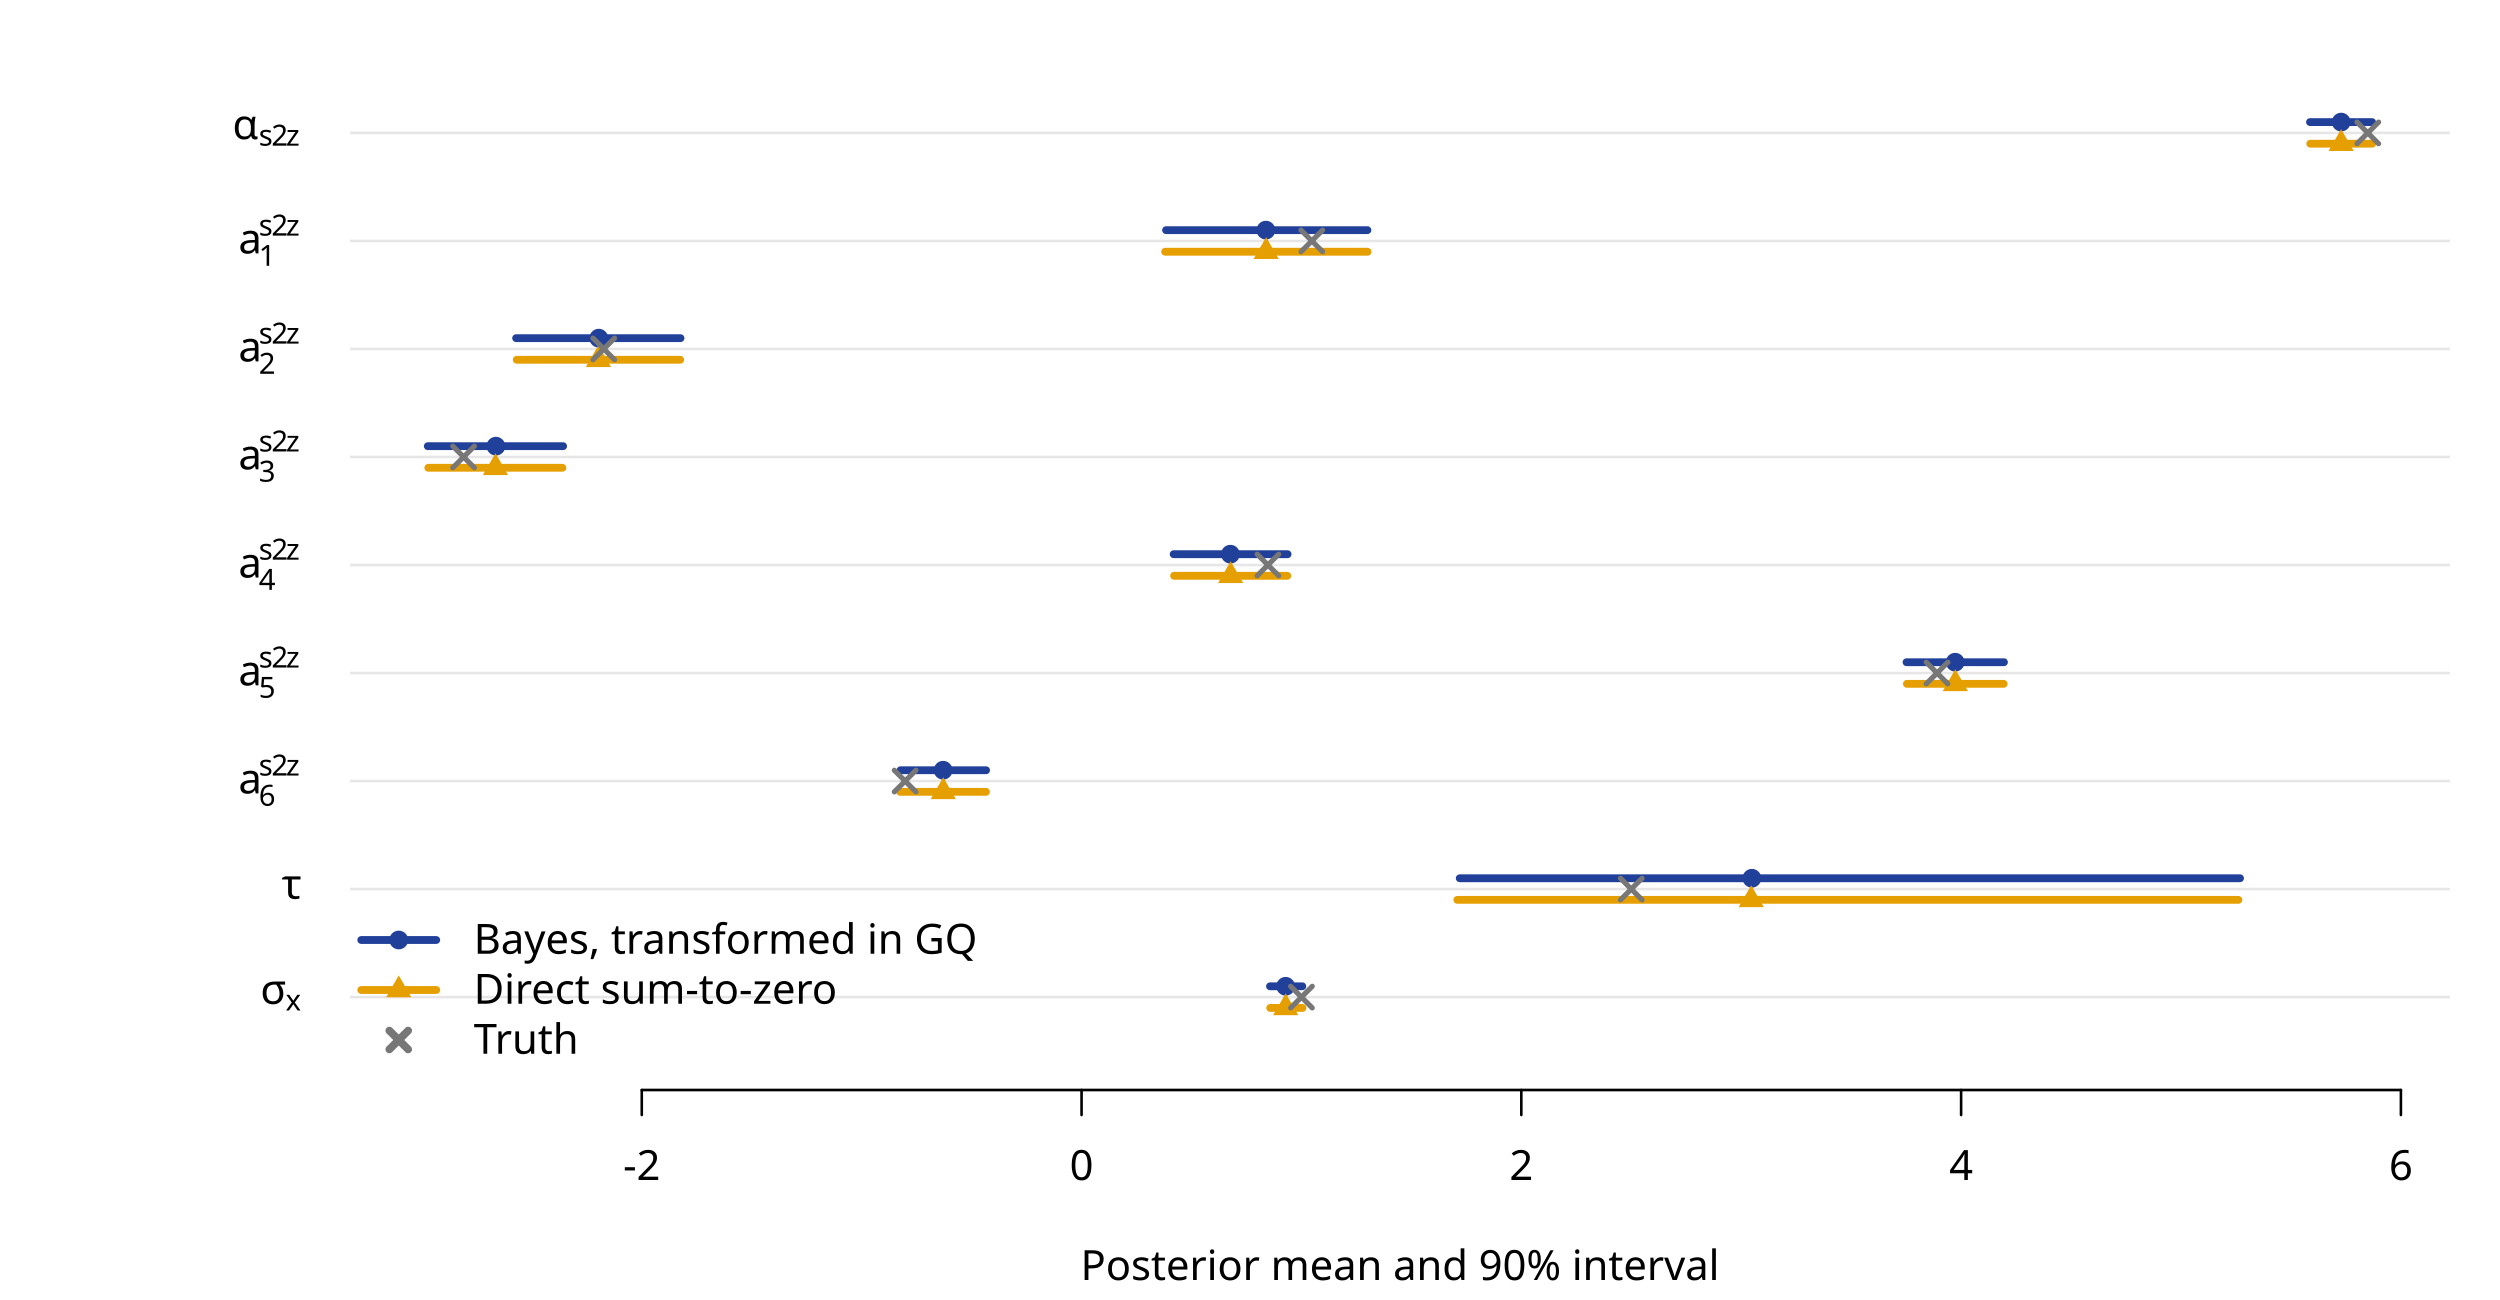
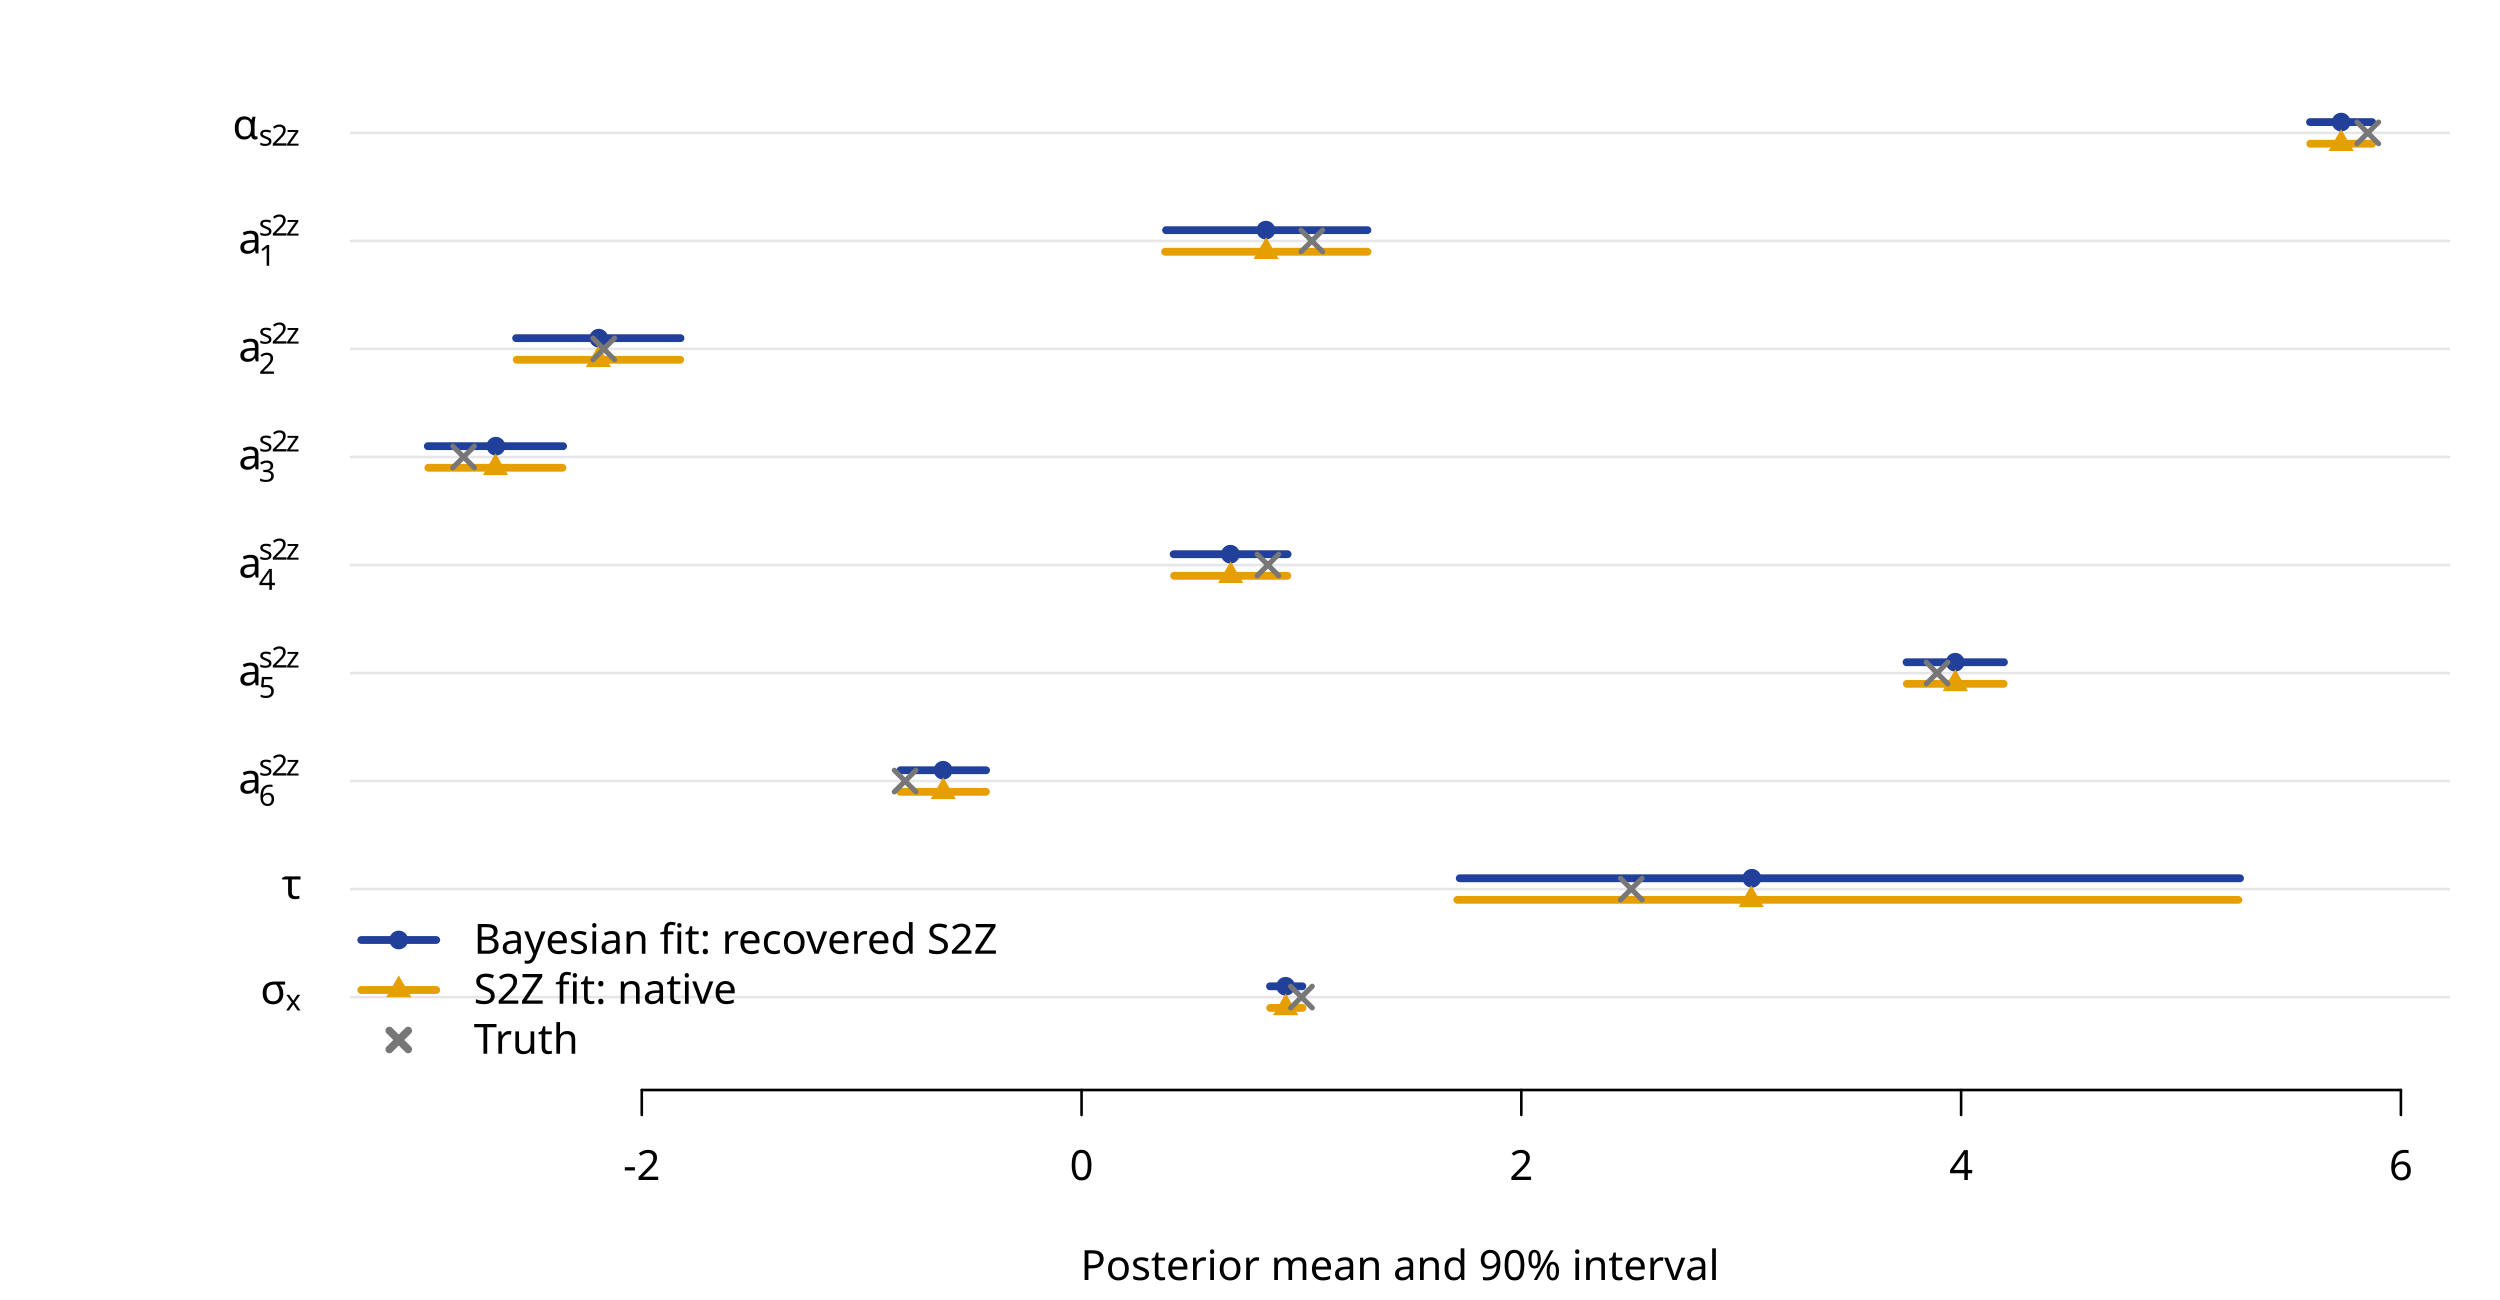
<svg xmlns="http://www.w3.org/2000/svg" width="720.00pt" height="374.40pt" viewBox="0 0 720.00 374.40">
  <g class="svglite">
    <defs>
      <style type="text/css">
    .svglite line, .svglite polyline, .svglite polygon, .svglite path, .svglite rect, .svglite circle {
      fill: none;
      stroke: #000000;
      stroke-linecap: round;
      stroke-linejoin: round;
      stroke-miterlimit: 10.00;
    }
    .svglite text {
      white-space: pre;
    }
    .svglite g.glyphgroup path {
      fill: inherit;
      stroke: none;
    }
  </style>
    </defs>
    <rect width="100%" height="100%" style="stroke: none; fill: none;" />
    <defs>
      <clipPath id="cpMC4wMHw3MjAuMDB8MC4wMHwzNzQuNDA=">
        <rect x="0.00" y="0.00" width="720.00" height="374.40" />
      </clipPath>
    </defs>
    <g clip-path="url(#cpMC4wMHw3MjAuMDB8MC4wMHwzNzQuNDA=)">
      <line x1="184.83" y1="313.92" x2="691.46" y2="313.92" style="stroke-width: 0.75;" />
      <line x1="184.83" y1="313.92" x2="184.83" y2="321.12" style="stroke-width: 0.75;" />
      <line x1="311.49" y1="313.92" x2="311.49" y2="321.12" style="stroke-width: 0.75;" />
      <line x1="438.14" y1="313.92" x2="438.14" y2="321.12" style="stroke-width: 0.75;" />
      <line x1="564.80" y1="313.92" x2="564.80" y2="321.12" style="stroke-width: 0.75;" />
      <line x1="691.46" y1="313.92" x2="691.46" y2="321.12" style="stroke-width: 0.75;" />
      <text x="184.83" y="339.84" text-anchor="middle" style="font-size: 12.00px; font-family: &quot;Spectral&quot;;" textLength="10.50px" lengthAdjust="spacingAndGlyphs">-2</text>
      <text x="311.49" y="339.84" text-anchor="middle" style="font-size: 12.00px; font-family: &quot;Spectral&quot;;" textLength="6.00px" lengthAdjust="spacingAndGlyphs">0</text>
      <text x="438.14" y="339.84" text-anchor="middle" style="font-size: 12.00px; font-family: &quot;Spectral&quot;;" textLength="6.00px" lengthAdjust="spacingAndGlyphs">2</text>
      <text x="564.80" y="339.84" text-anchor="middle" style="font-size: 12.00px; font-family: &quot;Spectral&quot;;" textLength="6.00px" lengthAdjust="spacingAndGlyphs">4</text>
      <text x="691.46" y="339.84" text-anchor="middle" style="font-size: 12.00px; font-family: &quot;Spectral&quot;;" textLength="6.00px" lengthAdjust="spacingAndGlyphs">6</text>
      <text x="403.20" y="368.64" text-anchor="middle" style="font-size: 12.00px; font-family: &quot;Spectral&quot;;" textLength="171.08px" lengthAdjust="spacingAndGlyphs">Posterior mean and 90% interval</text>
      <text x="75.00" y="289.12" style="font-size: 12.00px; font-family: &quot;Symbol&quot;;" textLength="7.23px" lengthAdjust="spacingAndGlyphs">σ</text>
      <text x="82.24" y="291.01" style="font-size: 8.40px; font-family: &quot;Spectral&quot;;" textLength="4.16px" lengthAdjust="spacingAndGlyphs">x</text>
      <text x="81.13" y="258.84" style="font-size: 12.00px; font-family: &quot;Symbol&quot;;" textLength="5.27px" lengthAdjust="spacingAndGlyphs">τ</text>
      <text x="68.67" y="228.50" style="font-size: 12.00px; font-family: &quot;Spectral&quot;;" textLength="5.88px" lengthAdjust="spacingAndGlyphs">a</text>
      <text x="74.53" y="232.06" style="font-size: 8.40px; font-family: &quot;Spectral&quot;;" textLength="4.20px" lengthAdjust="spacingAndGlyphs">6</text>
      <text x="74.53" y="223.36" style="font-size: 8.40px; font-family: &quot;Spectral&quot;;" textLength="3.62px" lengthAdjust="spacingAndGlyphs">s</text>
      <text x="78.16" y="223.36" style="font-size: 8.40px; font-family: &quot;Spectral&quot;;" textLength="4.20px" lengthAdjust="spacingAndGlyphs">2</text>
      <text x="82.35" y="223.36" style="font-size: 8.40px; font-family: &quot;Spectral&quot;;" textLength="4.05px" lengthAdjust="spacingAndGlyphs">z</text>
      <text x="68.67" y="197.38" style="font-size: 12.00px; font-family: &quot;Spectral&quot;;" textLength="5.88px" lengthAdjust="spacingAndGlyphs">a</text>
      <text x="74.53" y="200.95" style="font-size: 8.40px; font-family: &quot;Spectral&quot;;" textLength="4.20px" lengthAdjust="spacingAndGlyphs">5</text>
      <text x="74.53" y="192.25" style="font-size: 8.40px; font-family: &quot;Spectral&quot;;" textLength="3.62px" lengthAdjust="spacingAndGlyphs">s</text>
      <text x="78.16" y="192.25" style="font-size: 8.40px; font-family: &quot;Spectral&quot;;" textLength="4.20px" lengthAdjust="spacingAndGlyphs">2</text>
      <text x="82.35" y="192.25" style="font-size: 8.40px; font-family: &quot;Spectral&quot;;" textLength="4.05px" lengthAdjust="spacingAndGlyphs">z</text>
      <text x="68.67" y="166.32" style="font-size: 12.00px; font-family: &quot;Spectral&quot;;" textLength="5.88px" lengthAdjust="spacingAndGlyphs">a</text>
      <text x="74.53" y="169.88" style="font-size: 8.40px; font-family: &quot;Spectral&quot;;" textLength="4.20px" lengthAdjust="spacingAndGlyphs">4</text>
      <text x="74.53" y="161.18" style="font-size: 8.40px; font-family: &quot;Spectral&quot;;" textLength="3.62px" lengthAdjust="spacingAndGlyphs">s</text>
      <text x="78.16" y="161.18" style="font-size: 8.40px; font-family: &quot;Spectral&quot;;" textLength="4.20px" lengthAdjust="spacingAndGlyphs">2</text>
      <text x="82.35" y="161.18" style="font-size: 8.40px; font-family: &quot;Spectral&quot;;" textLength="4.05px" lengthAdjust="spacingAndGlyphs">z</text>
      <text x="68.67" y="135.16" style="font-size: 12.00px; font-family: &quot;Spectral&quot;;" textLength="5.88px" lengthAdjust="spacingAndGlyphs">a</text>
      <text x="74.53" y="138.73" style="font-size: 8.40px; font-family: &quot;Spectral&quot;;" textLength="4.20px" lengthAdjust="spacingAndGlyphs">3</text>
      <text x="74.53" y="130.03" style="font-size: 8.40px; font-family: &quot;Spectral&quot;;" textLength="3.62px" lengthAdjust="spacingAndGlyphs">s</text>
      <text x="78.16" y="130.03" style="font-size: 8.40px; font-family: &quot;Spectral&quot;;" textLength="4.20px" lengthAdjust="spacingAndGlyphs">2</text>
      <text x="82.35" y="130.03" style="font-size: 8.40px; font-family: &quot;Spectral&quot;;" textLength="4.05px" lengthAdjust="spacingAndGlyphs">z</text>
      <text x="68.67" y="104.09" style="font-size: 12.00px; font-family: &quot;Spectral&quot;;" textLength="5.88px" lengthAdjust="spacingAndGlyphs">a</text>
      <text x="74.53" y="107.66" style="font-size: 8.40px; font-family: &quot;Spectral&quot;;" textLength="4.20px" lengthAdjust="spacingAndGlyphs">2</text>
      <text x="74.53" y="98.96" style="font-size: 8.40px; font-family: &quot;Spectral&quot;;" textLength="3.62px" lengthAdjust="spacingAndGlyphs">s</text>
      <text x="78.16" y="98.96" style="font-size: 8.40px; font-family: &quot;Spectral&quot;;" textLength="4.20px" lengthAdjust="spacingAndGlyphs">2</text>
      <text x="82.35" y="98.96" style="font-size: 8.40px; font-family: &quot;Spectral&quot;;" textLength="4.05px" lengthAdjust="spacingAndGlyphs">z</text>
      <text x="68.67" y="72.98" style="font-size: 12.00px; font-family: &quot;Spectral&quot;;" textLength="5.88px" lengthAdjust="spacingAndGlyphs">a</text>
      <text x="74.53" y="76.55" style="font-size: 8.40px; font-family: &quot;Spectral&quot;;" textLength="4.20px" lengthAdjust="spacingAndGlyphs">1</text>
      <text x="74.53" y="67.85" style="font-size: 8.40px; font-family: &quot;Spectral&quot;;" textLength="3.62px" lengthAdjust="spacingAndGlyphs">s</text>
      <text x="78.16" y="67.85" style="font-size: 8.40px; font-family: &quot;Spectral&quot;;" textLength="4.20px" lengthAdjust="spacingAndGlyphs">2</text>
      <text x="82.35" y="67.85" style="font-size: 8.40px; font-family: &quot;Spectral&quot;;" textLength="4.05px" lengthAdjust="spacingAndGlyphs">z</text>
      <text x="66.97" y="40.06" style="font-size: 12.00px; font-family: &quot;Symbol&quot;;" textLength="7.58px" lengthAdjust="spacingAndGlyphs">α</text>
      <text x="74.53" y="41.95" style="font-size: 8.40px; font-family: &quot;Spectral&quot;;" textLength="3.62px" lengthAdjust="spacingAndGlyphs">s</text>
      <text x="78.16" y="41.95" style="font-size: 8.40px; font-family: &quot;Spectral&quot;;" textLength="4.20px" lengthAdjust="spacingAndGlyphs">2</text>
      <text x="82.35" y="41.95" style="font-size: 8.40px; font-family: &quot;Spectral&quot;;" textLength="4.05px" lengthAdjust="spacingAndGlyphs">z</text>
    </g>
    <defs>
      <clipPath id="cpMTAwLjgwfDcwNS42MHwxMS41MnwzMTMuOTI=">
        <rect x="100.80" y="11.52" width="604.80" height="302.40" />
      </clipPath>
    </defs>
    <g clip-path="url(#cpMTAwLjgwfDcwNS42MHwxMS41MnwzMTMuOTI=)">
      <line x1="100.80" y1="38.28" x2="705.60" y2="38.28" style="stroke-width: 0.75; stroke: #777777; stroke-opacity: 0.18;" />
      <line x1="100.80" y1="69.39" x2="705.60" y2="69.39" style="stroke-width: 0.75; stroke: #777777; stroke-opacity: 0.18;" />
      <line x1="100.80" y1="100.50" x2="705.60" y2="100.50" style="stroke-width: 0.75; stroke: #777777; stroke-opacity: 0.18;" />
      <line x1="100.80" y1="131.61" x2="705.60" y2="131.61" style="stroke-width: 0.75; stroke: #777777; stroke-opacity: 0.18;" />
      <line x1="100.80" y1="162.72" x2="705.60" y2="162.72" style="stroke-width: 0.75; stroke: #777777; stroke-opacity: 0.18;" />
      <line x1="100.80" y1="193.83" x2="705.60" y2="193.83" style="stroke-width: 0.75; stroke: #777777; stroke-opacity: 0.18;" />
      <line x1="100.80" y1="224.94" x2="705.60" y2="224.94" style="stroke-width: 0.75; stroke: #777777; stroke-opacity: 0.18;" />
      <line x1="100.80" y1="256.05" x2="705.60" y2="256.05" style="stroke-width: 0.75; stroke: #777777; stroke-opacity: 0.18;" />
      <line x1="100.80" y1="287.16" x2="705.60" y2="287.16" style="stroke-width: 0.75; stroke: #777777; stroke-opacity: 0.18;" />
      <line x1="665.28" y1="35.16" x2="683.16" y2="35.16" style="stroke-width: 2.25; stroke: #21409A;" />
      <line x1="335.82" y1="66.28" x2="393.82" y2="66.28" style="stroke-width: 2.25; stroke: #21409A;" />
      <line x1="148.64" y1="97.39" x2="195.99" y2="97.39" style="stroke-width: 2.25; stroke: #21409A;" />
      <line x1="123.20" y1="128.50" x2="162.18" y2="128.50" style="stroke-width: 2.25; stroke: #21409A;" />
      <line x1="338.01" y1="159.61" x2="370.83" y2="159.61" style="stroke-width: 2.25; stroke: #21409A;" />
      <line x1="549.08" y1="190.72" x2="577.14" y2="190.72" style="stroke-width: 2.25; stroke: #21409A;" />
      <line x1="259.35" y1="221.83" x2="283.99" y2="221.83" style="stroke-width: 2.25; stroke: #21409A;" />
      <line x1="420.40" y1="252.94" x2="645.13" y2="252.94" style="stroke-width: 2.25; stroke: #21409A;" />
      <line x1="365.76" y1="284.05" x2="375.07" y2="284.05" style="stroke-width: 2.25; stroke: #21409A;" />
      <circle cx="674.26" cy="35.16" r="2.70" style="stroke-width: 0.75; stroke: none; fill: #21409A;" />
      <circle cx="364.58" cy="66.28" r="2.70" style="stroke-width: 0.75; stroke: none; fill: #21409A;" />
      <circle cx="172.44" cy="97.39" r="2.70" style="stroke-width: 0.75; stroke: none; fill: #21409A;" />
      <circle cx="142.82" cy="128.50" r="2.70" style="stroke-width: 0.75; stroke: none; fill: #21409A;" />
      <circle cx="354.35" cy="159.61" r="2.70" style="stroke-width: 0.75; stroke: none; fill: #21409A;" />
      <circle cx="563.09" cy="190.72" r="2.70" style="stroke-width: 0.75; stroke: none; fill: #21409A;" />
      <circle cx="271.62" cy="221.83" r="2.70" style="stroke-width: 0.75; stroke: none; fill: #21409A;" />
      <circle cx="504.54" cy="252.94" r="2.70" style="stroke-width: 0.75; stroke: none; fill: #21409A;" />
      <circle cx="370.27" cy="284.05" r="2.70" style="stroke-width: 0.75; stroke: none; fill: #21409A;" />
      <line x1="665.36" y1="41.39" x2="683.20" y2="41.39" style="stroke-width: 2.25; stroke: #E69F00;" />
      <line x1="335.55" y1="72.50" x2="393.85" y2="72.50" style="stroke-width: 2.25; stroke: #E69F00;" />
      <line x1="148.82" y1="103.61" x2="195.90" y2="103.61" style="stroke-width: 2.25; stroke: #E69F00;" />
      <line x1="123.36" y1="134.72" x2="161.97" y2="134.72" style="stroke-width: 2.25; stroke: #E69F00;" />
      <line x1="338.14" y1="165.83" x2="370.74" y2="165.83" style="stroke-width: 2.25; stroke: #E69F00;" />
      <line x1="549.18" y1="196.94" x2="577.05" y2="196.94" style="stroke-width: 2.25; stroke: #E69F00;" />
      <line x1="259.24" y1="228.05" x2="283.96" y2="228.05" style="stroke-width: 2.25; stroke: #E69F00;" />
      <line x1="419.71" y1="259.16" x2="644.66" y2="259.16" style="stroke-width: 2.25; stroke: #E69F00;" />
      <line x1="365.82" y1="290.28" x2="375.12" y2="290.28" style="stroke-width: 2.25; stroke: #E69F00;" />
      <polygon points="674.24,37.19 677.88,43.49 670.61,43.49 " style="stroke-width: 0.75; stroke: none; fill: #E69F00;" />
      <polygon points="364.65,68.30 368.29,74.60 361.01,74.60 " style="stroke-width: 0.75; stroke: none; fill: #E69F00;" />
      <polygon points="172.35,99.41 175.98,105.71 168.71,105.71 " style="stroke-width: 0.75; stroke: none; fill: #E69F00;" />
      <polygon points="142.70,130.52 146.33,136.82 139.06,136.82 " style="stroke-width: 0.75; stroke: none; fill: #E69F00;" />
      <polygon points="354.43,161.63 358.06,167.93 350.79,167.93 " style="stroke-width: 0.75; stroke: none; fill: #E69F00;" />
      <polygon points="563.13,192.74 566.77,199.04 559.50,199.04 " style="stroke-width: 0.75; stroke: none; fill: #E69F00;" />
      <polygon points="271.66,223.85 275.29,230.15 268.02,230.15 " style="stroke-width: 0.75; stroke: none; fill: #E69F00;" />
      <polygon points="504.35,254.97 507.98,261.26 500.71,261.26 " style="stroke-width: 0.75; stroke: none; fill: #E69F00;" />
      <polygon points="370.28,286.08 373.91,292.37 366.64,292.37 " style="stroke-width: 0.75; stroke: none; fill: #E69F00;" />
      <line x1="678.82" y1="41.38" x2="685.03" y2="35.17" style="stroke-width: 1.50; stroke: #777777;" />
      <line x1="678.82" y1="35.17" x2="685.03" y2="41.38" style="stroke-width: 1.50; stroke: #777777;" />
      <line x1="374.70" y1="72.49" x2="380.91" y2="66.28" style="stroke-width: 1.50; stroke: #777777;" />
      <line x1="374.70" y1="66.28" x2="380.91" y2="72.49" style="stroke-width: 1.50; stroke: #777777;" />
      <line x1="170.78" y1="103.60" x2="176.99" y2="97.39" style="stroke-width: 1.50; stroke: #777777;" />
      <line x1="170.78" y1="97.39" x2="176.99" y2="103.60" style="stroke-width: 1.50; stroke: #777777;" />
      <line x1="130.41" y1="134.71" x2="136.62" y2="128.50" style="stroke-width: 1.50; stroke: #777777;" />
      <line x1="130.41" y1="128.50" x2="136.62" y2="134.71" style="stroke-width: 1.50; stroke: #777777;" />
      <line x1="362.06" y1="165.82" x2="368.27" y2="159.61" style="stroke-width: 1.50; stroke: #777777;" />
      <line x1="362.06" y1="159.61" x2="368.27" y2="165.82" style="stroke-width: 1.50; stroke: #777777;" />
      <line x1="554.76" y1="196.94" x2="560.97" y2="190.73" style="stroke-width: 1.50; stroke: #777777;" />
      <line x1="554.76" y1="190.73" x2="560.97" y2="196.94" style="stroke-width: 1.50; stroke: #777777;" />
      <line x1="257.57" y1="228.05" x2="263.78" y2="221.84" style="stroke-width: 1.50; stroke: #777777;" />
      <line x1="257.57" y1="221.84" x2="263.78" y2="228.05" style="stroke-width: 1.50; stroke: #777777;" />
      <line x1="466.70" y1="259.16" x2="472.91" y2="252.95" style="stroke-width: 1.50; stroke: #777777;" />
      <line x1="466.70" y1="252.95" x2="472.91" y2="259.16" style="stroke-width: 1.50; stroke: #777777;" />
      <line x1="371.71" y1="290.27" x2="377.92" y2="284.06" style="stroke-width: 1.50; stroke: #777777;" />
      <line x1="371.71" y1="284.06" x2="377.92" y2="290.27" style="stroke-width: 1.50; stroke: #777777;" />
      <line x1="104.04" y1="270.72" x2="125.64" y2="270.72" style="stroke-width: 2.25; stroke: #21409A;" />
      <line x1="104.04" y1="285.12" x2="125.64" y2="285.12" style="stroke-width: 2.25; stroke: #E69F00;" />
      <circle cx="114.84" cy="270.72" r="2.70" style="stroke-width: 2.25; stroke: none; fill: #21409A;" />
      <polygon points="114.84,280.92 118.48,287.22 111.20,287.22 " style="stroke-width: 2.25; stroke: none; fill: #E69F00;" />
      <line x1="112.14" y1="302.22" x2="117.54" y2="296.82" style="stroke-width: 2.25; stroke: #777777;" />
      <line x1="112.14" y1="296.82" x2="117.54" y2="302.22" style="stroke-width: 2.25; stroke: #777777;" />
-       <text x="136.44" y="274.68" style="font-size: 12.00px; font-family: &quot;Spectral&quot;;" textLength="137.48px" lengthAdjust="spacingAndGlyphs">Bayes, transformed in GQ</text>
-       <text x="136.44" y="289.08" style="font-size: 12.00px; font-family: &quot;Spectral&quot;;" textLength="101.44px" lengthAdjust="spacingAndGlyphs">Direct sum-to-zero</text>
+       <text x="136.44" y="274.68" style="font-size: 12.00px; font-family: &quot;Spectral&quot;;" textLength="142.98px" lengthAdjust="spacingAndGlyphs">Bayesian fit: recovered S2Z</text>
+       <text x="136.44" y="289.08" style="font-size: 12.00px; font-family: &quot;Spectral&quot;;" textLength="73.61px" lengthAdjust="spacingAndGlyphs">S2Z fit: native</text>
      <text x="136.44" y="303.48" style="font-size: 12.00px; font-family: &quot;Spectral&quot;;" textLength="30.47px" lengthAdjust="spacingAndGlyphs">Truth</text>
    </g>
  </g>
</svg>
